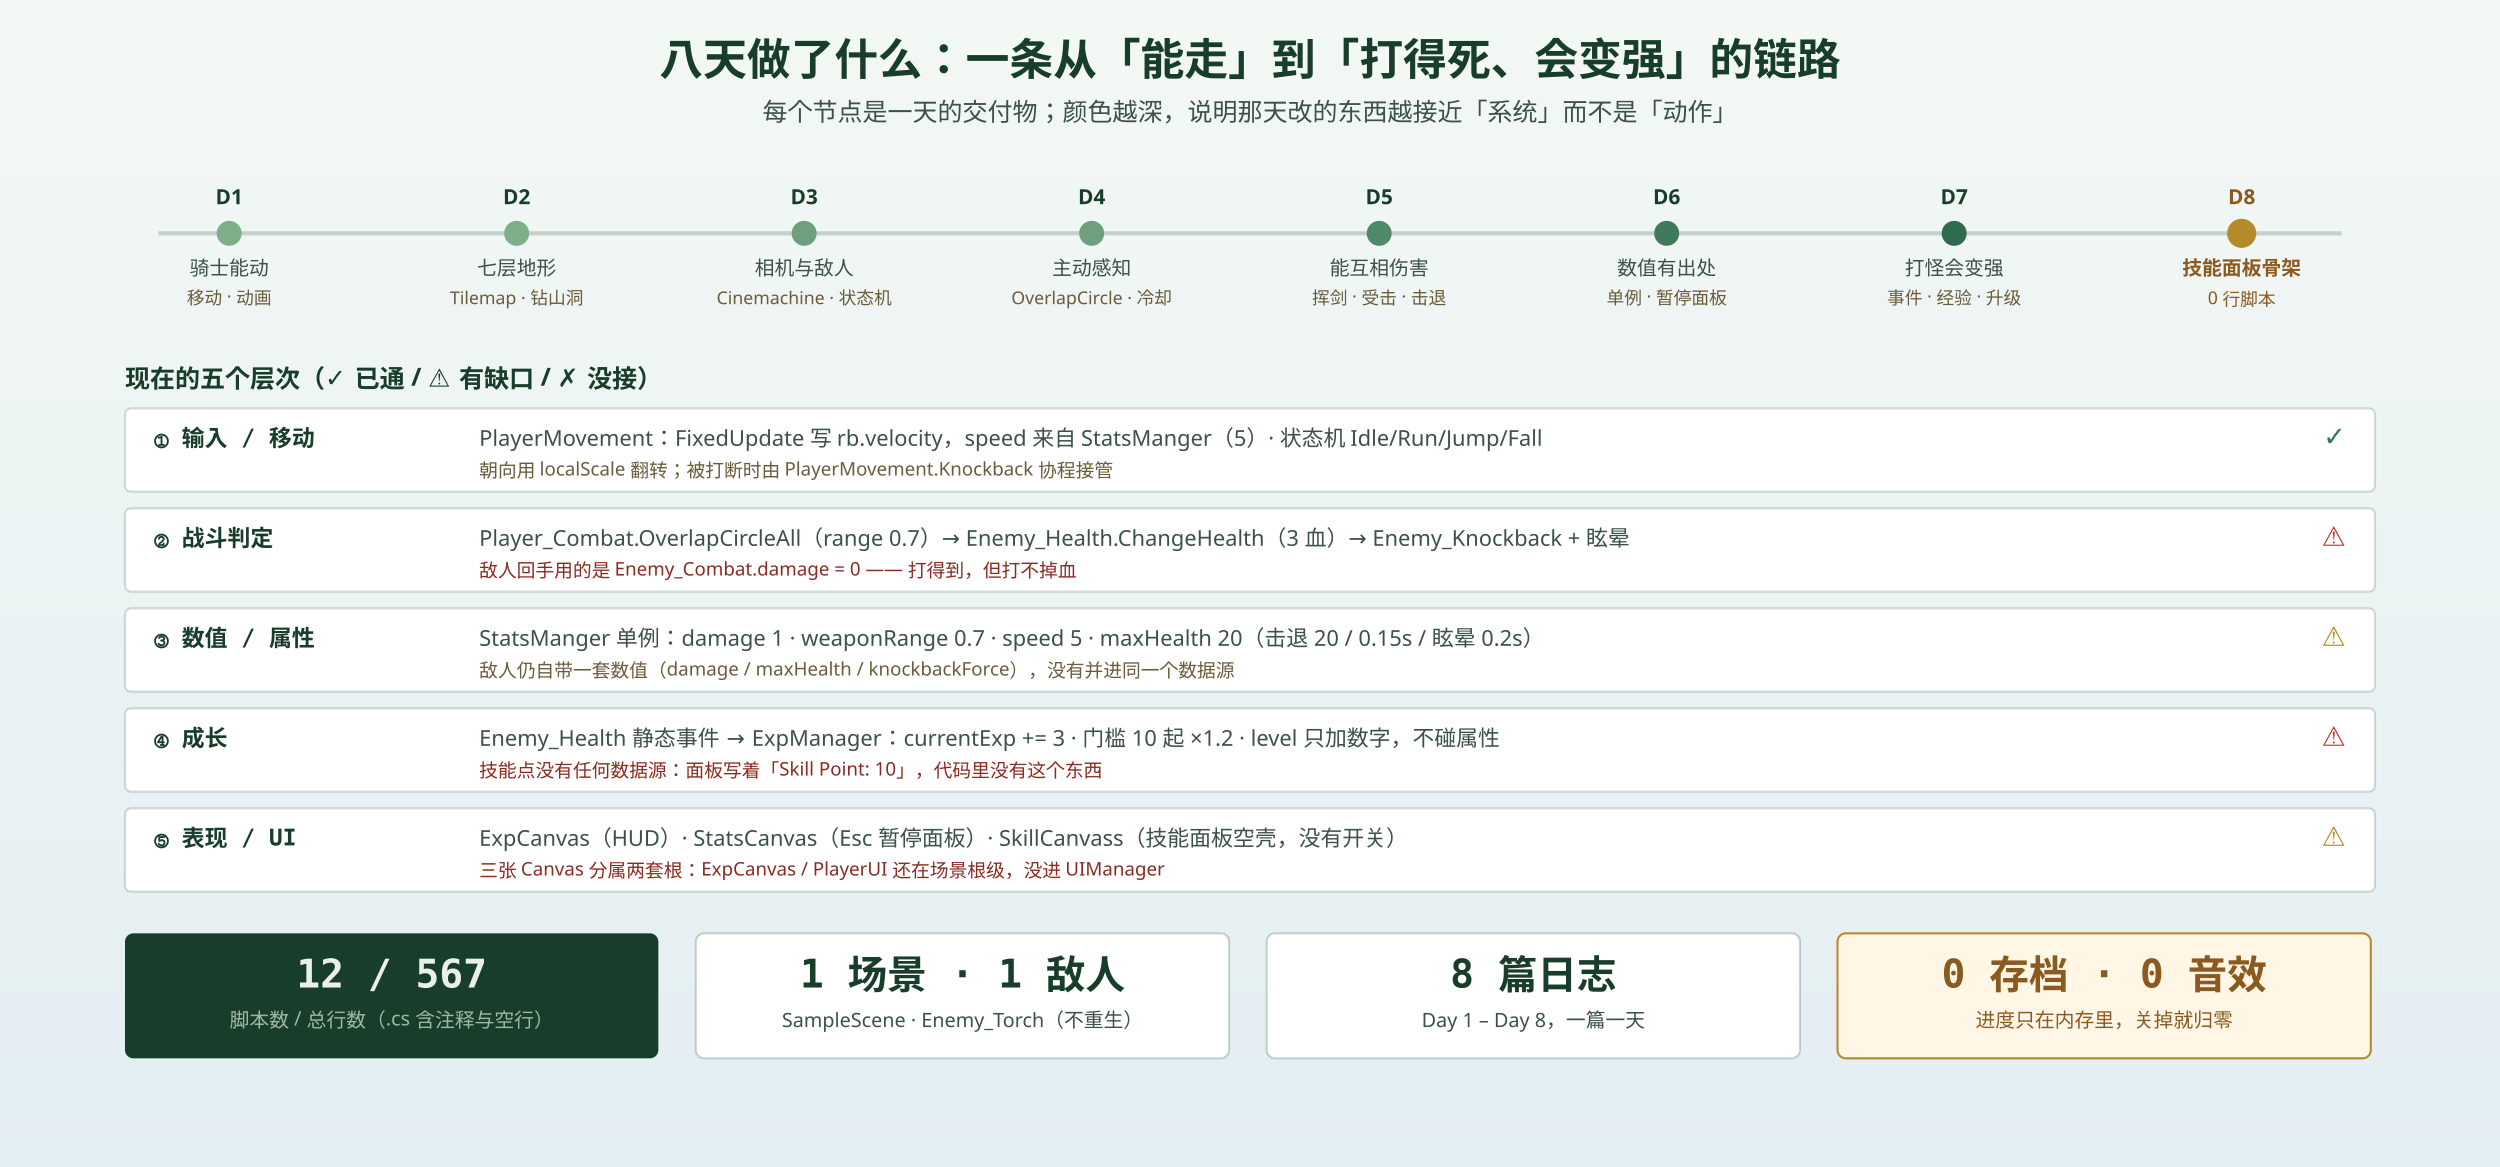
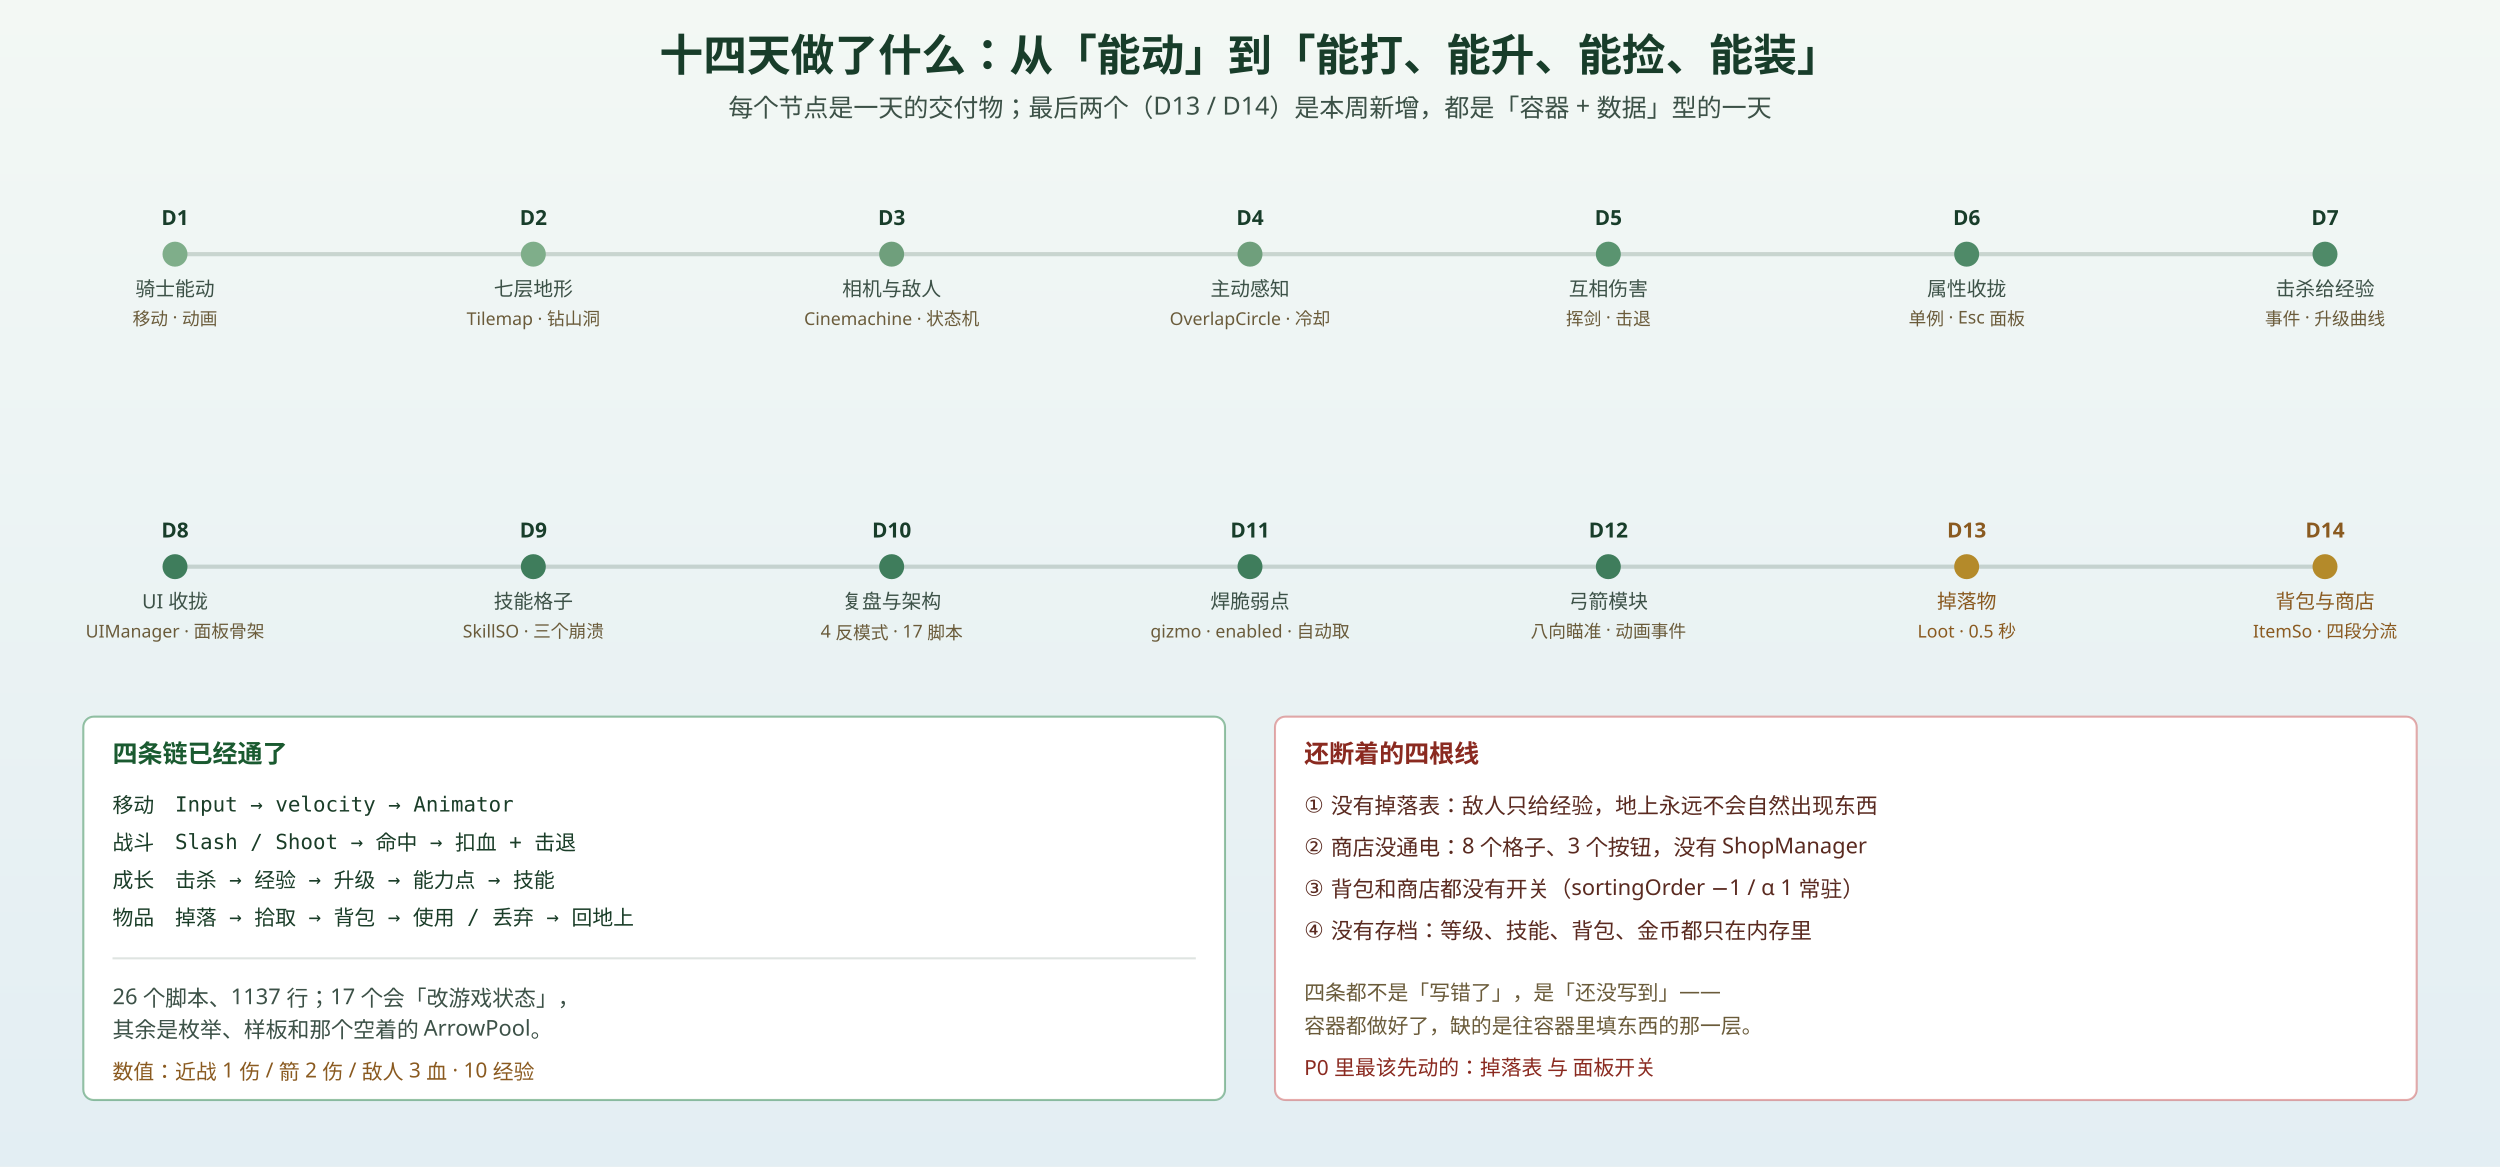
<svg xmlns="http://www.w3.org/2000/svg" viewBox="0 0 1200 560" width="1200" height="560">
  <defs>
    <linearGradient id="bgp" x1="0" x2="0" y1="0" y2="1">
      <stop offset="0" stop-color="#f3f8f4" />
      <stop offset="1" stop-color="#e3eef3" />
    </linearGradient>
  </defs>
  <rect x="0" y="0" width="1200" height="560" fill="url(#bgp)" />
-   <text x="600" y="36" text-anchor="middle" font-family="ui-sans-serif, sans-serif" font-size="21" font-weight="700" fill="#183d2a">八天做了什么：一条从「能走」到「打得死、会变强」的链路</text>
-   <text x="600" y="58" text-anchor="middle" font-family="ui-sans-serif, sans-serif" font-size="12" fill="#3c5147">每个节点是一天的交付物；颜色越深，说明那天改的东西越接近「系统」而不是「动作」</text>
-   <line x1="76" y1="112" x2="1124" y2="112" stroke="#183d2a" stroke-opacity="0.2" stroke-width="2" />
+   <text x="600" y="34" text-anchor="middle" font-family="ui-sans-serif, sans-serif" font-size="21" font-weight="700" fill="#183d2a">十四天做了什么：从「能动」到「能打、能升、能捡、能装」</text>
+   <text x="600" y="56" text-anchor="middle" font-family="ui-sans-serif, sans-serif" font-size="12" fill="#3c5147">每个节点是一天的交付物；最后两个（D13 / D14）是本周新增，都是「容器 + 数据」型的一天</text>
+   <line x1="84" y1="122" x2="1116" y2="122" stroke="#183d2a" stroke-opacity="0.18" stroke-width="2" />
  <g font-family="ui-sans-serif, sans-serif">
    <g>
-       <circle cx="110" cy="112" r="6" fill="#7fae8a" />
-       <text x="110" y="98" text-anchor="middle" font-size="10" font-weight="700" fill="#183d2a">D1</text>
-       <text x="110" y="132" text-anchor="middle" font-size="9.5" fill="#3c5147">骑士能动</text>
-       <text x="110" y="146" text-anchor="middle" font-size="8.5" fill="#6a5b3a">移动 · 动画</text>
+       <circle cx="84" cy="122" r="6" fill="#7fae8a" />
+       <text x="84" y="108" text-anchor="middle" font-size="10" font-weight="700" fill="#183d2a">D1</text>
+       <text x="84" y="142" text-anchor="middle" font-size="9.5" fill="#3c5147">骑士能动</text>
+       <text x="84" y="156" text-anchor="middle" font-size="8.5" fill="#6a5b3a">移动 · 动画</text>
    </g>
    <g>
-       <circle cx="248" cy="112" r="6" fill="#7fae8a" />
-       <text x="248" y="98" text-anchor="middle" font-size="10" font-weight="700" fill="#183d2a">D2</text>
-       <text x="248" y="132" text-anchor="middle" font-size="9.5" fill="#3c5147">七层地形</text>
-       <text x="248" y="146" text-anchor="middle" font-size="8.5" fill="#6a5b3a">Tilemap · 钻山洞</text>
+       <circle cx="256" cy="122" r="6" fill="#7fae8a" />
+       <text x="256" y="108" text-anchor="middle" font-size="10" font-weight="700" fill="#183d2a">D2</text>
+       <text x="256" y="142" text-anchor="middle" font-size="9.5" fill="#3c5147">七层地形</text>
+       <text x="256" y="156" text-anchor="middle" font-size="8.5" fill="#6a5b3a">Tilemap · 钻山洞</text>
    </g>
    <g>
-       <circle cx="386" cy="112" r="6" fill="#6f9f7c" />
-       <text x="386" y="98" text-anchor="middle" font-size="10" font-weight="700" fill="#183d2a">D3</text>
-       <text x="386" y="132" text-anchor="middle" font-size="9.5" fill="#3c5147">相机与敌人</text>
-       <text x="386" y="146" text-anchor="middle" font-size="8.5" fill="#6a5b3a">Cinemachine · 状态机</text>
+       <circle cx="428" cy="122" r="6" fill="#6f9f7c" />
+       <text x="428" y="108" text-anchor="middle" font-size="10" font-weight="700" fill="#183d2a">D3</text>
+       <text x="428" y="142" text-anchor="middle" font-size="9.5" fill="#3c5147">相机与敌人</text>
+       <text x="428" y="156" text-anchor="middle" font-size="8.5" fill="#6a5b3a">Cinemachine · 状态机</text>
    </g>
    <g>
-       <circle cx="524" cy="112" r="6" fill="#6f9f7c" />
-       <text x="524" y="98" text-anchor="middle" font-size="10" font-weight="700" fill="#183d2a">D4</text>
-       <text x="524" y="132" text-anchor="middle" font-size="9.5" fill="#3c5147">主动感知</text>
-       <text x="524" y="146" text-anchor="middle" font-size="8.5" fill="#6a5b3a">OverlapCircle · 冷却</text>
+       <circle cx="600" cy="122" r="6" fill="#6f9f7c" />
+       <text x="600" y="108" text-anchor="middle" font-size="10" font-weight="700" fill="#183d2a">D4</text>
+       <text x="600" y="142" text-anchor="middle" font-size="9.5" fill="#3c5147">主动感知</text>
+       <text x="600" y="156" text-anchor="middle" font-size="8.5" fill="#6a5b3a">OverlapCircle · 冷却</text>
    </g>
    <g>
-       <circle cx="662" cy="112" r="6" fill="#4f8a68" />
-       <text x="662" y="98" text-anchor="middle" font-size="10" font-weight="700" fill="#183d2a">D5</text>
-       <text x="662" y="132" text-anchor="middle" font-size="9.5" fill="#3c5147">能互相伤害</text>
-       <text x="662" y="146" text-anchor="middle" font-size="8.5" fill="#6a5b3a">挥剑 · 受击 · 击退</text>
+       <circle cx="772" cy="122" r="6" fill="#5a9470" />
+       <text x="772" y="108" text-anchor="middle" font-size="10" font-weight="700" fill="#183d2a">D5</text>
+       <text x="772" y="142" text-anchor="middle" font-size="9.5" fill="#3c5147">互相伤害</text>
+       <text x="772" y="156" text-anchor="middle" font-size="8.5" fill="#6a5b3a">挥剑 · 击退</text>
    </g>
    <g>
-       <circle cx="800" cy="112" r="6" fill="#3f7a5c" />
-       <text x="800" y="98" text-anchor="middle" font-size="10" font-weight="700" fill="#183d2a">D6</text>
-       <text x="800" y="132" text-anchor="middle" font-size="9.5" fill="#3c5147">数值有出处</text>
-       <text x="800" y="146" text-anchor="middle" font-size="8.5" fill="#6a5b3a">单例 · 暂停面板</text>
+       <circle cx="944" cy="122" r="6" fill="#4f8a68" />
+       <text x="944" y="108" text-anchor="middle" font-size="10" font-weight="700" fill="#183d2a">D6</text>
+       <text x="944" y="142" text-anchor="middle" font-size="9.5" fill="#3c5147">属性收拢</text>
+       <text x="944" y="156" text-anchor="middle" font-size="8.5" fill="#6a5b3a">单例 · Esc 面板</text>
    </g>
    <g>
-       <circle cx="938" cy="112" r="6" fill="#2f6b4f" />
-       <text x="938" y="98" text-anchor="middle" font-size="10" font-weight="700" fill="#183d2a">D7</text>
-       <text x="938" y="132" text-anchor="middle" font-size="9.5" fill="#3c5147">打怪会变强</text>
-       <text x="938" y="146" text-anchor="middle" font-size="8.5" fill="#6a5b3a">事件 · 经验 · 升级</text>
+       <circle cx="1116" cy="122" r="6" fill="#4f8a68" />
+       <text x="1116" y="108" text-anchor="middle" font-size="10" font-weight="700" fill="#183d2a">D7</text>
+       <text x="1116" y="142" text-anchor="middle" font-size="9.5" fill="#3c5147">击杀给经验</text>
+       <text x="1116" y="156" text-anchor="middle" font-size="8.5" fill="#6a5b3a">事件 · 升级曲线</text>
+     </g>
+   </g>
+   <line x1="84" y1="272" x2="1116" y2="272" stroke="#183d2a" stroke-opacity="0.18" stroke-width="2" />
+   <g font-family="ui-sans-serif, sans-serif">
+     <g>
+       <circle cx="84" cy="272" r="6" fill="#3f7d5c" />
+       <text x="84" y="258" text-anchor="middle" font-size="10" font-weight="700" fill="#183d2a">D8</text>
+       <text x="84" y="292" text-anchor="middle" font-size="9.5" fill="#3c5147">UI 收拢</text>
+       <text x="84" y="306" text-anchor="middle" font-size="8.5" fill="#6a5b3a">UIManager · 面板骨架</text>
    </g>
    <g>
-       <circle cx="1076" cy="112" r="7" fill="#b48a2a" />
-       <text x="1076" y="98" text-anchor="middle" font-size="10" font-weight="700" fill="#8a5a20">D8</text>
-       <text x="1076" y="132" text-anchor="middle" font-size="9.5" font-weight="700" fill="#8a5a20">技能面板骨架</text>
-       <text x="1076" y="146" text-anchor="middle" font-size="8.5" fill="#8a5a20">0 行脚本</text>
+       <circle cx="256" cy="272" r="6" fill="#3f7d5c" />
+       <text x="256" y="258" text-anchor="middle" font-size="10" font-weight="700" fill="#183d2a">D9</text>
+       <text x="256" y="292" text-anchor="middle" font-size="9.5" fill="#3c5147">技能格子</text>
+       <text x="256" y="306" text-anchor="middle" font-size="8.5" fill="#6a5b3a">SkillSO · 三个崩溃</text>
+     </g>
+     <g>
+       <circle cx="428" cy="272" r="6" fill="#3f7d5c" />
+       <text x="428" y="258" text-anchor="middle" font-size="10" font-weight="700" fill="#183d2a">D10</text>
+       <text x="428" y="292" text-anchor="middle" font-size="9.5" fill="#3c5147">复盘与架构</text>
+       <text x="428" y="306" text-anchor="middle" font-size="8.5" fill="#6a5b3a">4 反模式 · 17 脚本</text>
+     </g>
+     <g>
+       <circle cx="600" cy="272" r="6" fill="#3f7d5c" />
+       <text x="600" y="258" text-anchor="middle" font-size="10" font-weight="700" fill="#183d2a">D11</text>
+       <text x="600" y="292" text-anchor="middle" font-size="9.5" fill="#3c5147">焊脆弱点</text>
+       <text x="600" y="306" text-anchor="middle" font-size="8.5" fill="#6a5b3a">gizmo · enabled · 自动取</text>
+     </g>
+     <g>
+       <circle cx="772" cy="272" r="6" fill="#3f7d5c" />
+       <text x="772" y="258" text-anchor="middle" font-size="10" font-weight="700" fill="#183d2a">D12</text>
+       <text x="772" y="292" text-anchor="middle" font-size="9.5" fill="#3c5147">弓箭模块</text>
+       <text x="772" y="306" text-anchor="middle" font-size="8.5" fill="#6a5b3a">八向瞄准 · 动画事件</text>
+     </g>
+     <g>
+       <circle cx="944" cy="272" r="6" fill="#b48a2a" />
+       <text x="944" y="258" text-anchor="middle" font-size="10" font-weight="700" fill="#8a5a20">D13</text>
+       <text x="944" y="292" text-anchor="middle" font-size="9.5" fill="#8a5a20">掉落物</text>
+       <text x="944" y="306" text-anchor="middle" font-size="8.5" fill="#8a5a20">Loot · 0.5 秒</text>
+     </g>
+     <g>
+       <circle cx="1116" cy="272" r="6" fill="#b48a2a" />
+       <text x="1116" y="258" text-anchor="middle" font-size="10" font-weight="700" fill="#8a5a20">D14</text>
+       <text x="1116" y="292" text-anchor="middle" font-size="9.5" fill="#8a5a20">背包与商店</text>
+       <text x="1116" y="306" text-anchor="middle" font-size="8.5" fill="#8a5a20">ItemSo · 四段分流</text>
    </g>
  </g>
-   <text x="60" y="186" font-family="ui-sans-serif, sans-serif" font-size="12" font-weight="700" fill="#183d2a">现在的五个层次（✓ 已通 / ⚠ 有缺口 / ✗ 没接）</text>
-   <g font-family="ui-sans-serif, sans-serif">
-     <rect x="60" y="196" width="1080" height="40" rx="3" fill="#ffffff" stroke="#183d2a" stroke-opacity="0.18" />
-     <text x="74" y="214" font-family="ui-monospace, monospace" font-size="11" font-weight="700" fill="#183d2a">① 输入 / 移动</text>
-     <text x="230" y="214" font-size="10.5" fill="#3c5147">PlayerMovement：FixedUpdate 写 rb.velocity，speed 来自 StatsManger（5）· 状态机 Idle/Run/Jump/Fall</text>
-     <text x="230" y="229" font-size="9" fill="#6a5b3a">朝向用 localScale 翻转；被打断时由 PlayerMovement.Knockback 协程接管</text>
-     <text x="1126" y="214" text-anchor="end" font-size="13" font-weight="700" fill="#2f7a4f">✓</text>
-     <rect x="60" y="244" width="1080" height="40" rx="3" fill="#ffffff" stroke="#183d2a" stroke-opacity="0.18" />
-     <text x="74" y="262" font-family="ui-monospace, monospace" font-size="11" font-weight="700" fill="#183d2a">② 战斗判定</text>
-     <text x="230" y="262" font-size="10.5" fill="#3c5147">Player_Combat.OverlapCircleAll（range 0.7）→ Enemy_Health.ChangeHealth（3 血）→ Enemy_Knockback + 眩晕</text>
-     <text x="230" y="277" font-size="9" fill="#8a2a20">敌人回手用的是 Enemy_Combat.damage = 0 —— 打得到，但打不掉血</text>
-     <text x="1126" y="262" text-anchor="end" font-size="13" font-weight="700" fill="#c43131">⚠</text>
-     <rect x="60" y="292" width="1080" height="40" rx="3" fill="#ffffff" stroke="#183d2a" stroke-opacity="0.18" />
-     <text x="74" y="310" font-family="ui-monospace, monospace" font-size="11" font-weight="700" fill="#183d2a">③ 数值 / 属性</text>
-     <text x="230" y="310" font-size="10.5" fill="#3c5147">StatsManger 单例：damage 1 · weaponRange 0.7 · speed 5 · maxHealth 20（击退 20 / 0.15s / 眩晕 0.2s）</text>
-     <text x="230" y="325" font-size="9" fill="#6a5b3a">敌人仍自带一套数值（damage / maxHealth / knockbackForce），没有并进同一个数据源</text>
-     <text x="1126" y="310" text-anchor="end" font-size="13" font-weight="700" fill="#b48a2a">⚠</text>
-     <rect x="60" y="340" width="1080" height="40" rx="3" fill="#ffffff" stroke="#183d2a" stroke-opacity="0.18" />
-     <text x="74" y="358" font-family="ui-monospace, monospace" font-size="11" font-weight="700" fill="#183d2a">④ 成长</text>
-     <text x="230" y="358" font-size="10.5" fill="#3c5147">Enemy_Health 静态事件 → ExpManager：currentExp += 3 · 门槛 10 起 ×1.2 · level 只加数字，不碰属性</text>
-     <text x="230" y="373" font-size="9" fill="#8a2a20">技能点没有任何数据源：面板写着「Skill Point: 10」，代码里没有这个东西</text>
-     <text x="1126" y="358" text-anchor="end" font-size="13" font-weight="700" fill="#c43131">⚠</text>
-     <rect x="60" y="388" width="1080" height="40" rx="3" fill="#ffffff" stroke="#183d2a" stroke-opacity="0.18" />
-     <text x="74" y="406" font-family="ui-monospace, monospace" font-size="11" font-weight="700" fill="#183d2a">⑤ 表现 / UI</text>
-     <text x="230" y="406" font-size="10.5" fill="#3c5147">ExpCanvas（HUD）· StatsCanvas（Esc 暂停面板）· SkillCanvass（技能面板空壳，没有开关）</text>
-     <text x="230" y="421" font-size="9" fill="#8a2a20">三张 Canvas 分属两套根：ExpCanvas / PlayerUI 还在场景根级，没进 UIManager</text>
-     <text x="1126" y="406" text-anchor="end" font-size="13" font-weight="700" fill="#b48a2a">⚠</text>
+   <g transform="translate(40, 344)">
+     <rect x="0" y="0" width="548" height="184" rx="5" fill="#ffffff" stroke="#1a7a3a" stroke-opacity="0.45" />
+     <text x="14" y="22" font-family="ui-sans-serif, sans-serif" font-size="12" font-weight="700" fill="#1a5a30">四条链已经通了</text>
+     <text x="14" y="46" font-family="ui-monospace, monospace" font-size="10" fill="#1a3d28">移动　Input → velocity → Animator</text>
+     <text x="14" y="64" font-family="ui-monospace, monospace" font-size="10" fill="#1a3d28">战斗　Slash / Shoot → 命中 → 扣血 + 击退</text>
+     <text x="14" y="82" font-family="ui-monospace, monospace" font-size="10" fill="#1a3d28">成长　击杀 → 经验 → 升级 → 能力点 → 技能</text>
+     <text x="14" y="100" font-family="ui-monospace, monospace" font-size="10" fill="#1a3d28">物品　掉落 → 拾取 → 背包 → 使用 / 丢弃 → 回地上</text>
+     <line x1="14" y1="116" x2="534" y2="116" stroke="#1a3d28" stroke-opacity="0.14" />
+     <text x="14" y="138" font-family="ui-sans-serif, sans-serif" font-size="10.5" fill="#3c5147">26 个脚本、1137 行；17 个会「改游戏状态」，</text>
+     <text x="14" y="154" font-family="ui-sans-serif, sans-serif" font-size="10.5" fill="#3c5147">其余是枚举、样板和那个空着的 ArrowPool。</text>
+     <text x="14" y="174" font-family="ui-sans-serif, sans-serif" font-size="10" fill="#8a5a20">数值：近战 1 伤 / 箭 2 伤 / 敌人 3 血 · 10 经验</text>
  </g>
-   <g transform="translate(60, 448)">
-     <rect x="0" y="0" width="256" height="60" rx="4" fill="#183d2a" />
-     <text x="128" y="26" text-anchor="middle" font-family="ui-monospace, monospace" font-size="19" font-weight="700" fill="#e8f0e8">12 / 567</text>
-     <text x="128" y="45" text-anchor="middle" font-family="ui-sans-serif, sans-serif" font-size="9.5" fill="#9fb8a4">脚本数 / 总行数（.cs 含注释与空行）</text>
-     <rect x="274" y="0" width="256" height="60" rx="4" fill="#ffffff" stroke="#183d2a" stroke-opacity="0.22" />
-     <text x="402" y="26" text-anchor="middle" font-family="ui-monospace, monospace" font-size="19" font-weight="700" fill="#183d2a">1 场景 · 1 敌人</text>
-     <text x="402" y="45" text-anchor="middle" font-family="ui-sans-serif, sans-serif" font-size="9.5" fill="#3c5147">SampleScene · Enemy_Torch（不重生）</text>
-     <rect x="548" y="0" width="256" height="60" rx="4" fill="#ffffff" stroke="#183d2a" stroke-opacity="0.22" />
-     <text x="676" y="26" text-anchor="middle" font-family="ui-monospace, monospace" font-size="19" font-weight="700" fill="#183d2a">8 篇日志</text>
-     <text x="676" y="45" text-anchor="middle" font-family="ui-sans-serif, sans-serif" font-size="9.5" fill="#3c5147">Day 1 – Day 8，一篇一天</text>
-     <rect x="822" y="0" width="256" height="60" rx="4" fill="#fff6e6" stroke="#b48a2a" />
-     <text x="950" y="26" text-anchor="middle" font-family="ui-monospace, monospace" font-size="19" font-weight="700" fill="#8a5a20">0 存档 · 0 音效</text>
-     <text x="950" y="45" text-anchor="middle" font-family="ui-sans-serif, sans-serif" font-size="9.5" fill="#8a5a20">进度只在内存里，关掉就归零</text>
+   <g transform="translate(612, 344)">
+     <rect x="0" y="0" width="548" height="184" rx="5" fill="#ffffff" stroke="#c43131" stroke-opacity="0.4" />
+     <text x="14" y="22" font-family="ui-sans-serif, sans-serif" font-size="12" font-weight="700" fill="#8a2a20">还断着的四根线</text>
+     <text x="14" y="46" font-family="ui-sans-serif, sans-serif" font-size="10.5" fill="#5a2a20">① 没有掉落表：敌人只给经验，地上永远不会自然出现东西</text>
+     <text x="14" y="66" font-family="ui-sans-serif, sans-serif" font-size="10.5" fill="#5a2a20">② 商店没通电：8 个格子、3 个按钮，没有 ShopManager</text>
+     <text x="14" y="86" font-family="ui-sans-serif, sans-serif" font-size="10.5" fill="#5a2a20">③ 背包和商店都没有开关（sortingOrder −1 / α 1 常驻）</text>
+     <text x="14" y="106" font-family="ui-sans-serif, sans-serif" font-size="10.5" fill="#5a2a20">④ 没有存档：等级、技能、背包、金币都只在内存里</text>
+     <text x="14" y="136" font-family="ui-sans-serif, sans-serif" font-size="10" fill="#6a5b3a">四条都不是「写错了」，是「还没写到」——</text>
+     <text x="14" y="152" font-family="ui-sans-serif, sans-serif" font-size="10" fill="#6a5b3a">容器都做好了，缺的是往容器里填东西的那一层。</text>
+     <text x="14" y="172" font-family="ui-sans-serif, sans-serif" font-size="10" fill="#8a2a20">P0 里最该先动的：掉落表 与 面板开关</text>
  </g>
</svg>
